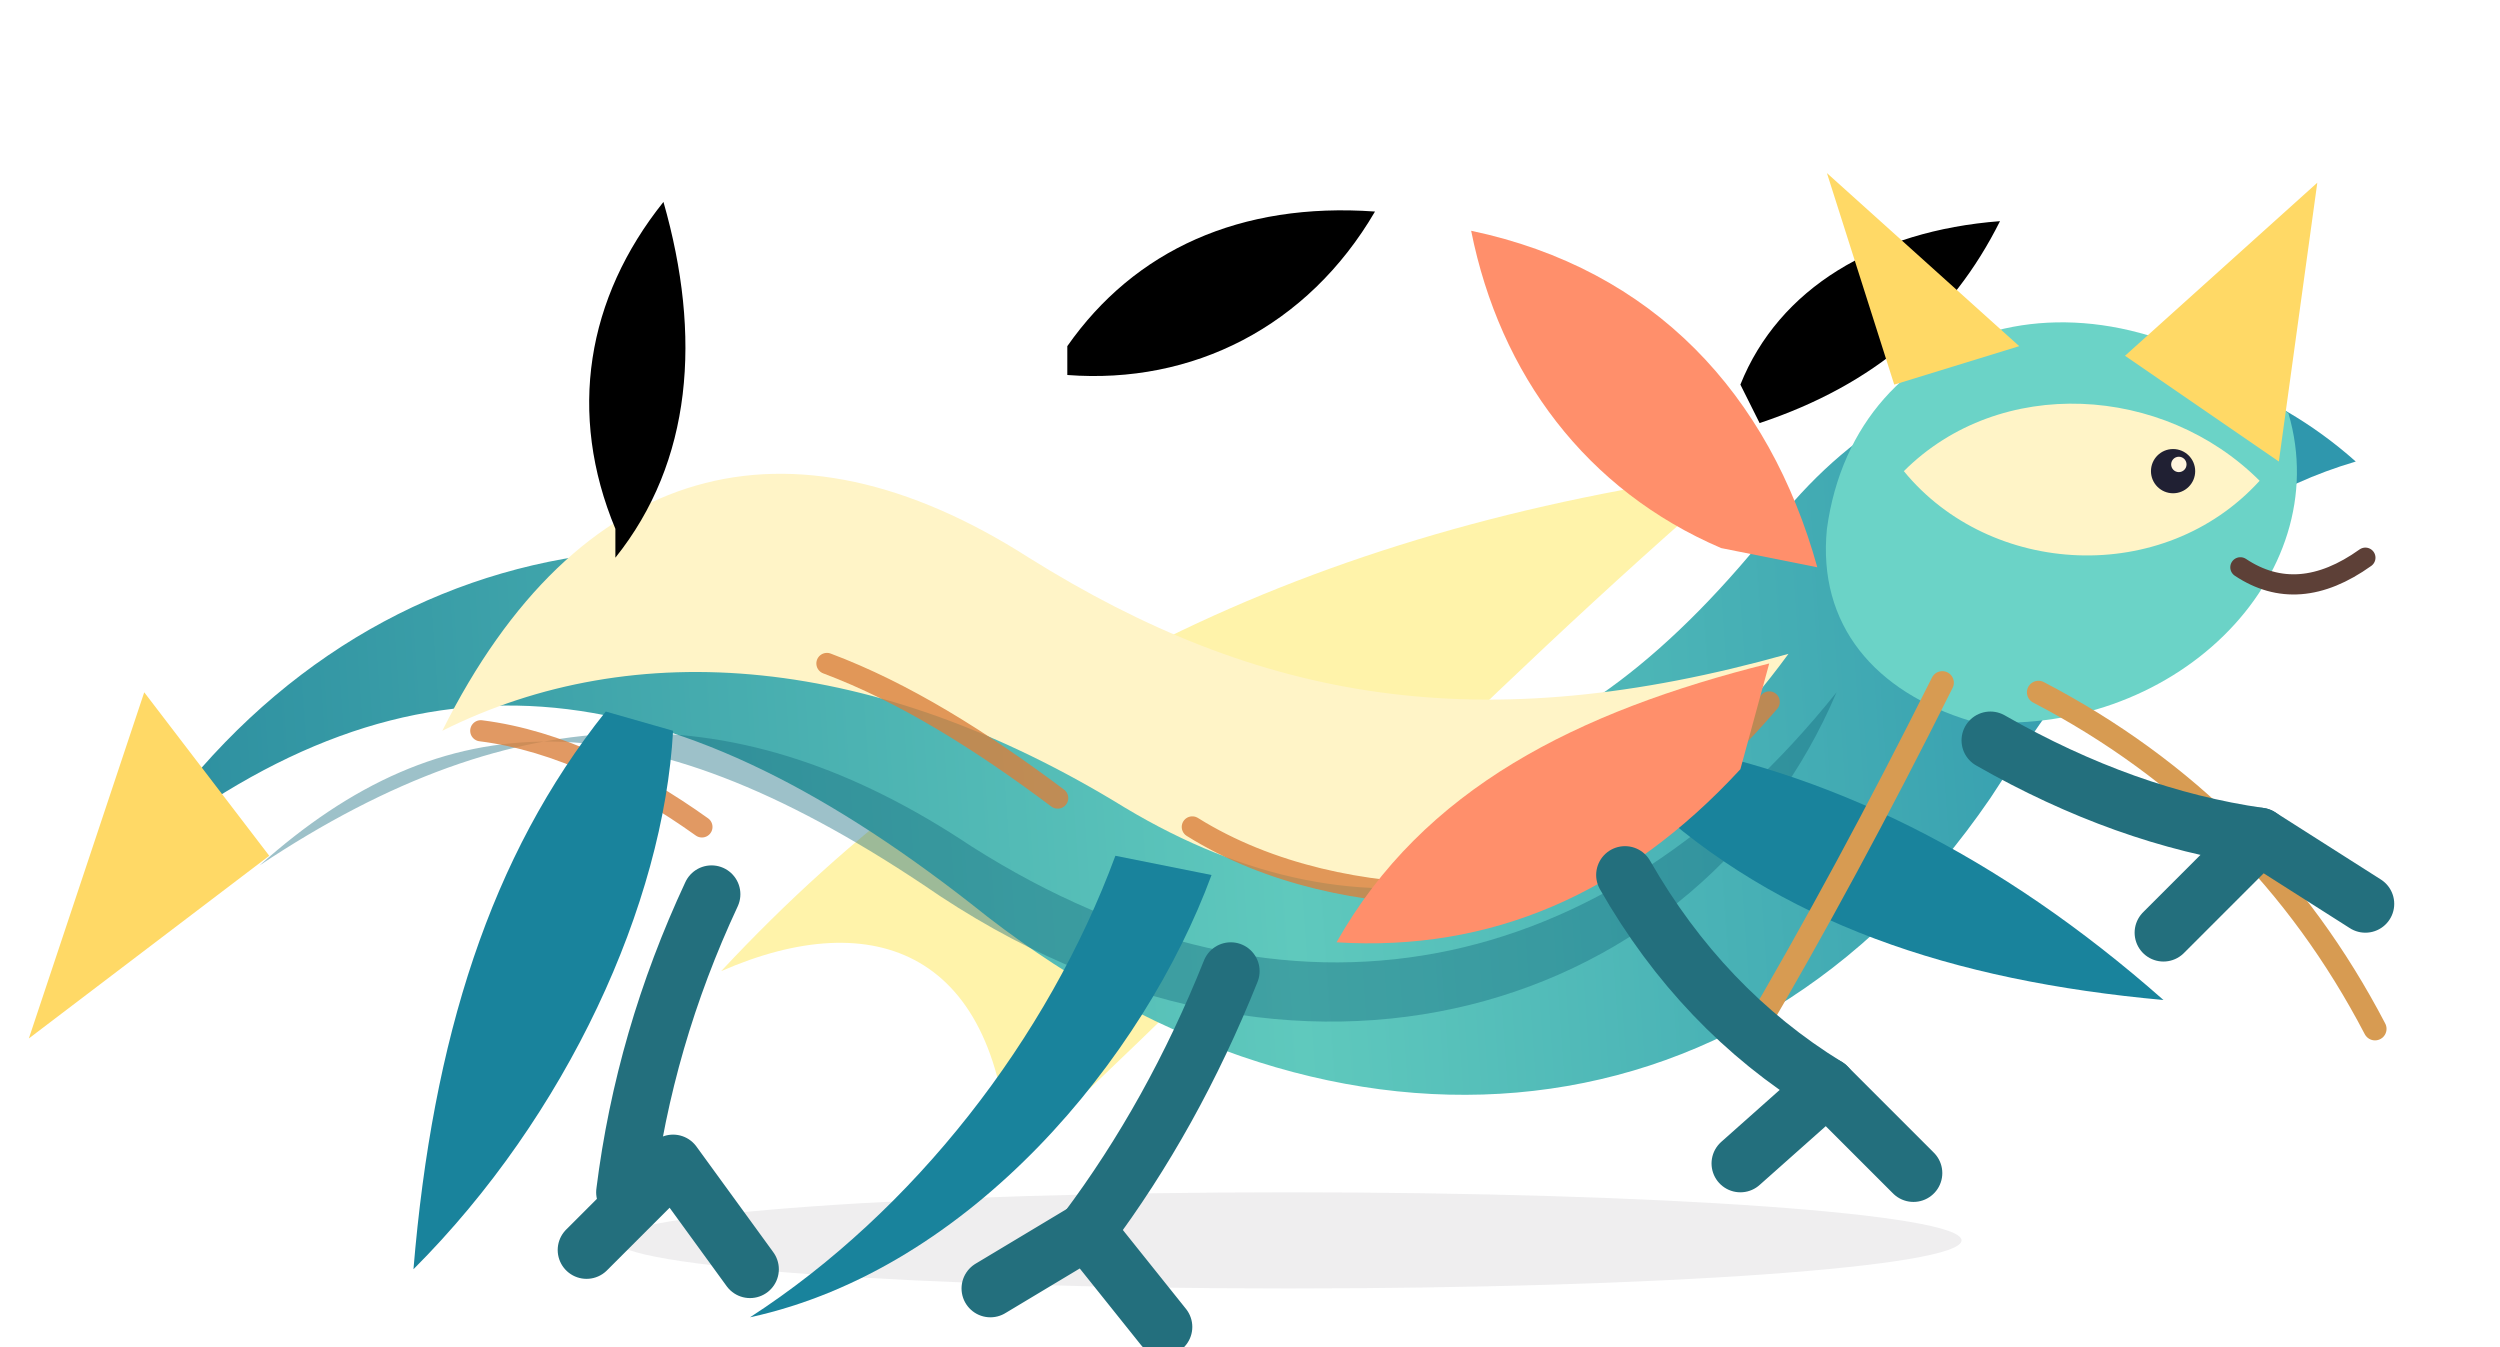
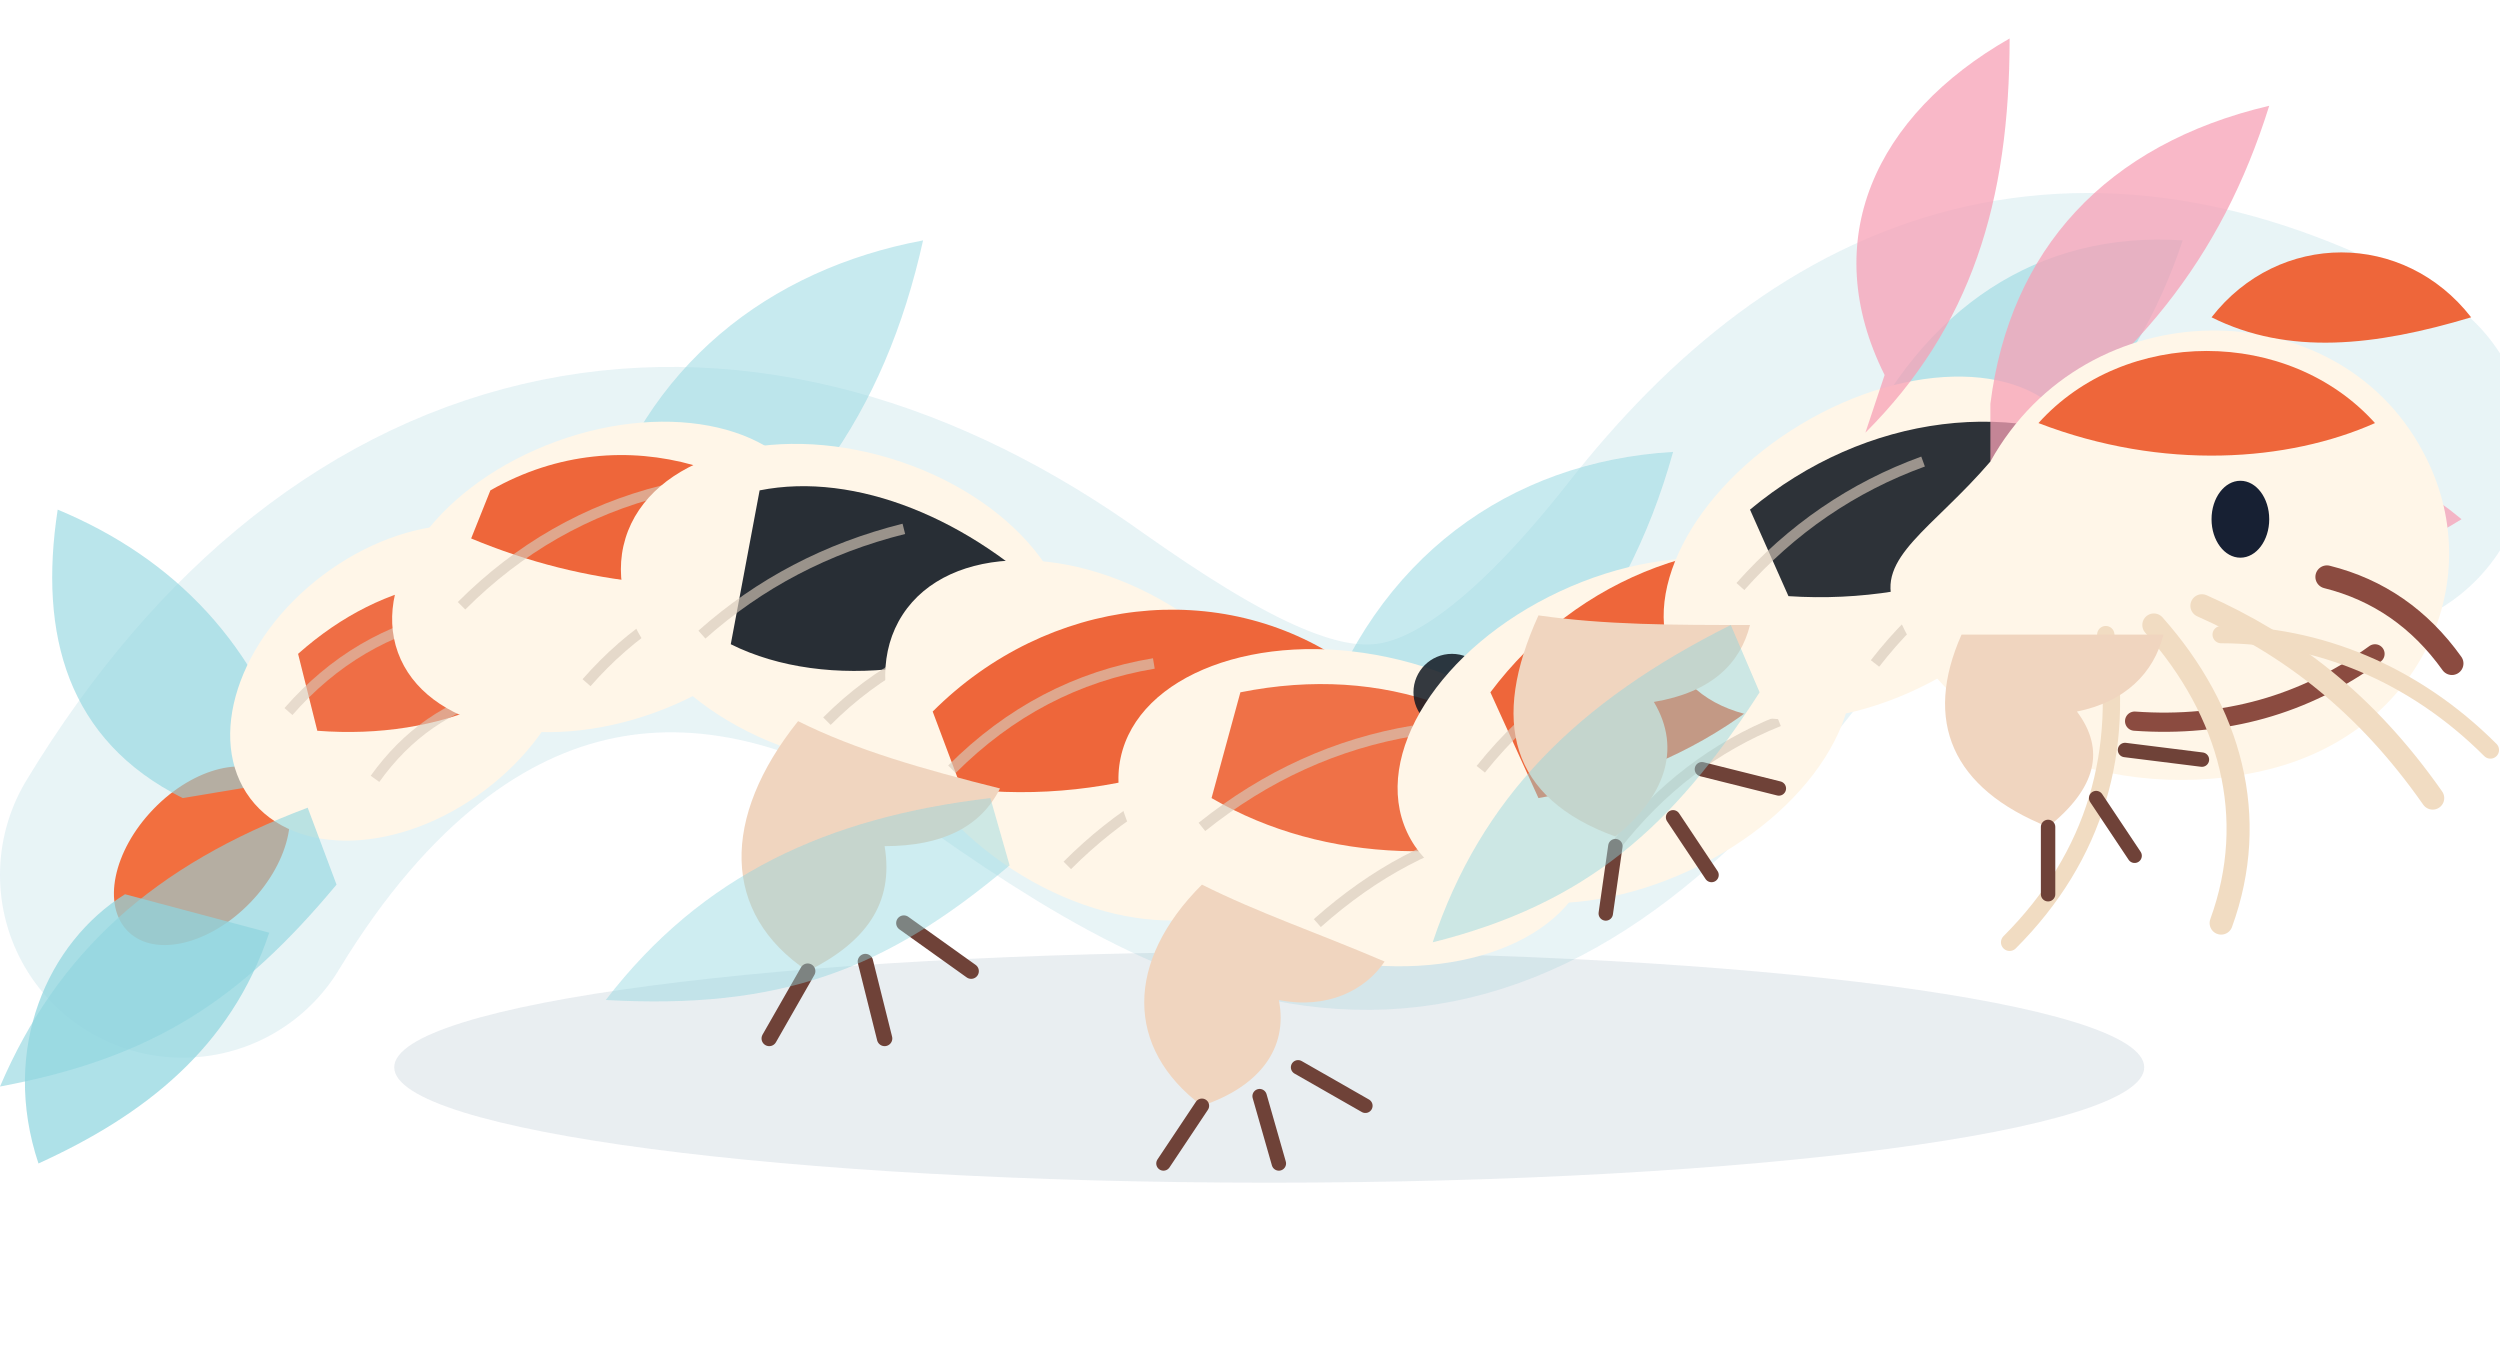
- <svg xmlns="http://www.w3.org/2000/svg" width="260" height="140" viewBox="0 0 260 140">
-   <defs>
-     <linearGradient id="body" x1="17" y1="81" x2="228" y2="66" gradientUnits="userSpaceOnUse">
-       <stop stop-color="#2d8fa0" />
-       <stop offset=".55" stop-color="#5fc9bd" />
-       <stop offset="1" stop-color="#2f97ad" />
-     </linearGradient>
-     <style>
-       .dragon {
-         transform-origin: 130px 74px;
-         animation: swim 2.4s ease-in-out infinite;
-       }
-       .finA {
-         transform-origin: center;
-         animation: finA 1.8s ease-in-out infinite;
-       }
-       .finB {
-         transform-origin: center;
-         animation: finB 2.2s ease-in-out infinite;
-       }
-       .whisker {
-         transform-origin: 214px 60px;
-         animation: whisk 2.2s ease-in-out infinite;
-       }
-       .glow {
-         transform-origin: 122px 75px;
-         animation: glow 1.9s ease-in-out infinite;
-       }
-       @keyframes swim {
-         0%,
-         100% {
-           transform: translateY(0) rotate(-1deg);
-         }
-         50% {
-           transform: translateY(-7px) rotate(2deg);
-         }
-       }
-       @keyframes finA {
-         0%,
-         100% {
-           transform: rotate(-4deg);
-         }
-         50% {
-           transform: rotate(8deg);
-         }
-       }
-       @keyframes finB {
-         0%,
-         100% {
-           transform: rotate(6deg);
-         }
-         50% {
-           transform: rotate(-5deg);
-         }
-       }
-       @keyframes whisk {
-         0%,
-         100% {
-           transform: translateY(0);
-         }
-         50% {
-           transform: translateY(5px);
-         }
-       }
-       @keyframes glow {
-         0%,
-         100% {
-           opacity: 0.2;
-           transform: scale(0.88) rotate(0);
-         }
-         50% {
-           opacity: 0.55;
-           transform: scale(1.08) rotate(18deg);
-         }
-       }
-       @media (prefers-reduced-motion: reduce) {
-         .dragon,
-         .finA,
-         .finB,
-         .whisker,
-         .glow {
-           animation: none;
-         }
-       }
-     </style>
-   </defs>
-   <ellipse cx="134" cy="129" rx="70" ry="5" fill="#2d2433" opacity=".08" />
-   <path class="glow" d="M75 101C102 72 136 55 181 49C153 73 129 99 105 121C104 99 91 94 75 101Z" fill="#fff3aa" />
+ <svg xmlns="http://www.w3.org/2000/svg" width="260" height="140" viewBox="0 0 260 140" role="img" aria-hidden="true">
+   <style>svg{overflow:visible}.dragon,.seg,.fin,.whisker,.mane,.leg{transform-box:view-box}.dragon{animation:bob 2.2s ease-in-out infinite;transform-origin:132px 70px}.seg{animation:wave 1.45s ease-in-out infinite}.s1{animation-delay:-1.28s}.s2{animation-delay:-1.16s}.s3{animation-delay:-1.04s}.s4{animation-delay:-.92s}.s5{animation-delay:-.8s}.s6{animation-delay:-.68s}.s7{animation-delay:-.56s}.s8{animation-delay:-.44s}.s9{animation-delay:-.32s}.s10{animation-delay:-.2s}.s11{animation-delay:-.08s}.fin{animation:fin 1.1s ease-in-out infinite;transform-origin:center}.whisker{animation:whisker 1.4s ease-in-out infinite;transform-origin:220px 58px}.mane{animation:mane 1.2s ease-in-out infinite;transform-origin:204px 47px}.leg{animation:leg .95s ease-in-out infinite;transform-origin:center}.l2,.l4{animation-delay:-.45s}@keyframes bob{0%,100%{transform:translateY(0) rotate(-1.5deg)}50%{transform:translateY(-6px) rotate(1.5deg)}}@keyframes wave{0%,100%{transform:translateY(-3px)}50%{transform:translateY(4px)}}@keyframes fin{0%,100%{transform:rotate(-5deg) translateY(0)}50%{transform:rotate(7deg) translateY(3px)}}@keyframes whisker{0%,100%{transform:rotate(-4deg)}50%{transform:rotate(6deg)}}@keyframes mane{0%,100%{transform:translateY(-2px)}50%{transform:translateY(3px)}}@keyframes leg{0%,100%{transform:translateY(0) rotate(-4deg)}50%{transform:translateY(3px) rotate(5deg)}}</style>
+   <ellipse cx="132" cy="111" rx="91" ry="12" fill="#7590a7" opacity=".16" />
  <g class="dragon">
-     <path d="M14 89C37 54 77 48 113 70C141 88 163 82 185 54C201 34 227 32 245 48C228 53 218 66 207 83C181 121 137 123 101 94C69 69 43 66 14 89Z" fill="url(#body)" />
-     <path d="M27 90C54 72 77 72 101 88C134 109 167 102 191 72C177 105 135 119 96 92C66 72 46 73 27 90Z" fill="#166b7e" opacity=".42" />
-     <path d="M46 76C66 66 91 68 117 84C142 99 167 94 186 68C154 77 131 73 107 58C82 42 60 48 46 76Z" fill="#fff4c7" />
-     <path d="M50 76C58 77 66 81 73 86M86 69C94 72 102 77 110 83M124 86C132 91 142 93 151 93M164 88C172 85 178 80 184 73" stroke="#d97f3c" stroke-width="2.2" stroke-linecap="round" fill="none" opacity=".8" />
-     <path d="M28 89L3 108L15 72Z" fill="#ffd966" />
-     <path class="finA" d="M63 74C51 89 45 108 43 132C59 116 69 94 70 76Z" fill="#19839c" />
-     <path class="finB" d="M116 89C109 108 95 126 78 137C101 132 119 110 126 91Z" fill="#19839c" />
-     <path class="finA" d="M171 83C185 96 203 102 225 104C208 89 190 80 171 77Z" fill="#19839c" />
-     <path class="finB" d="M179 57C165 51 156 39 153 24C172 28 184 41 189 59Z" fill="#ff8f6b" />
-     <path class="finA" d="M181 80C169 93 155 99 139 98C148 82 164 74 184 69Z" fill="#ff8f6b" />
-     <path class="mane" d="M181 40C185 30 195 24 208 23C203 33 195 40 183 44Z" />
-     <path class="mane" d="M111 36C118 26 129 21 143 22C136 34 124 40 111 39Z" />
-     <path class="mane" d="M64 55C59 43 61 31 69 21C73 35 72 48 64 58Z" />
-     <g transform="translate(190 40)">
-       <path d="M0 15C3 -7 28 -14 48 3C53 20 36 37 15 35C5 32 -1 25 0 15Z" fill="#6bd3c7" />
-       <path d="M8 9C18 -1 35 0 45 10C35 21 17 20 8 9Z" fill="#fff4c7" />
-       <path d="M7 0L0 -22L20 -4Z" fill="#ffd966" />
-       <path d="M31 -3L51 -21L47 8Z" fill="#ffd966" />
-       <circle cx="36" cy="9" r="2.3" fill="#202033" />
-       <circle cx="36.6" cy="8.3" r=".8" fill="#fff4de" />
-       <path d="M43 19Q49 23 56 18" stroke="#5d4037" stroke-width="2.1" stroke-linecap="round" fill="none" />
-       <path class="whisker" d="M12 31Q2 51 -8 68" stroke="#d79b52" stroke-width="2.4" stroke-linecap="round" fill="none" />
-       <path class="whisker" d="M22 32Q45 44 57 67" stroke="#d79b52" stroke-width="2.4" stroke-linecap="round" fill="none" />
+     <path d="M19 91c23-38 57-43 89-20 27 19 44 24 70-9 18-23 39-30 66-15" fill="none" stroke="#6cb6c8" stroke-width="38" stroke-linecap="round" stroke-linejoin="round" opacity=".16" />
+     <g class="fin s3">
+       <path class="fin" d="M62 55c5-17 18-27 34-30-4 18-13 31-30 41z" fill="#8fd5df" opacity=".5" />
    </g>
-     <g fill="none" stroke="#236f7d" stroke-width="6" stroke-linecap="round">
-       <path d="M74 93Q67 108 65 124" />
-       <path d="M70 121L61 130M70 121L78 132" />
-       <path d="M128 101Q122 116 113 128" />
-       <path d="M113 128L103 134M113 128L121 138" />
-       <path d="M169 91Q177 105 190 113" />
-       <path d="M190 113L199 122M190 113L181 121" />
-       <path d="M207 77Q221 85 235 87" />
-       <path d="M235 87L246 94M235 87L225 97" />
+     <g class="fin s6">
+       <path class="fin" d="M137 76c6-18 20-28 37-29-5 18-16 31-34 40z" fill="#8fd5df" opacity=".5" />
    </g>
+     <g class="fin s9">
+       <path class="fin" d="M193 47c7-15 19-23 34-22-5 15-15 26-31 32z" fill="#8fd5df" opacity=".55" />
+     </g>
+     <g class="seg s1">
+       <ellipse cx="21" cy="89" rx="11" ry="7" transform="rotate(-46 21 89)" fill="#f26f3f" />
+       <path d="M13 93c-8 5-13 16-9 28 11-5 20-12 24-24z" fill="#8fd5df" opacity=".72" />
+       <path d="M19 83c-12-6-15-17-13-30 12 5 21 14 25 28z" fill="#8fd5df" opacity=".62" />
+     </g>
+     <g class="seg s2">
+       <ellipse cx="42" cy="71" rx="20" ry="14" transform="rotate(-37 42 71)" fill="#fff6e8" />
+       <path d="M31 68c9-8 20-10 31-5-5 9-16 14-29 13z" fill="#ee663a" opacity=".94" />
+       <path d="M39 81q5-7 13-9M30 74q7-8 17-10" stroke="#d7c9ba" stroke-width="1.1" fill="none" opacity=".6" />
+     </g>
+     <g class="seg s3">
+       <ellipse cx="63" cy="60" rx="23" ry="15" transform="rotate(-20 63 60)" fill="#fff6e8" />
+       <path d="M51 51c14-8 30-2 37 9-15 2-27 1-39-4z" fill="#ee663a" />
+       <path d="M61 71q7-8 17-11M48 63q9-9 21-12" stroke="#d7c9ba" stroke-width="1.1" fill="none" opacity=".65" />
+     </g>
+     <g class="seg s4">
+       <ellipse cx="88" cy="63" rx="24" ry="16" transform="rotate(17 88 63)" fill="#fff6e8" />
+       <path d="M79 51c10-2 22 3 31 12-9 7-24 9-34 4z" fill="#111821" opacity=".9" />
+       <path d="M86 75q8-8 19-10M73 66q9-8 21-11" stroke="#d7c9ba" stroke-width="1.1" fill="none" opacity=".65" />
+     </g>
+     <g class="seg s5">
+       <ellipse cx="114" cy="77" rx="24" ry="16" transform="rotate(33 114 77)" fill="#fff6e8" />
+       <path d="M97 74c12-12 30-14 43-5-8 9-24 15-40 13z" fill="#ee663a" />
+       <path d="M111 90q8-8 18-11M99 80q9-9 21-11" stroke="#d7c9ba" stroke-width="1.1" fill="none" opacity=".65" />
+     </g>
+     <g class="seg s6">
+       <ellipse cx="141" cy="84" rx="25" ry="16" transform="rotate(12 141 84)" fill="#fff6e8" />
+       <path d="M129 72c15-3 28 2 37 13-13 5-28 5-40-2z" fill="#ee663a" opacity=".92" />
+       <circle cx="151" cy="72" r="4" fill="#111821" opacity=".85" />
+       <path d="M137 96q9-8 19-10M125 86q10-8 22-10" stroke="#d7c9ba" stroke-width="1.1" fill="none" opacity=".65" />
+     </g>
+     <g class="seg s7">
+       <ellipse cx="169" cy="76" rx="25" ry="16" transform="rotate(-25 169 76)" fill="#fff6e8" />
+       <path d="M155 72c9-12 24-18 39-14-4 12-17 22-34 25z" fill="#ee663a" />
+       <path d="M168 88q7-9 17-13M154 80q8-10 20-14" stroke="#d7c9ba" stroke-width="1.1" fill="none" opacity=".65" />
+     </g>
+     <g class="seg s8">
+       <ellipse cx="195" cy="57" rx="24" ry="15" transform="rotate(-31 195 57)" fill="#fff6e8" />
+       <path d="M182 53c12-10 28-12 40-5-7 9-21 15-36 14z" fill="#111821" opacity=".88" />
+       <path d="M195 69q7-9 16-12M181 61q8-9 19-13" stroke="#d7c9ba" stroke-width="1.1" fill="none" opacity=".65" />
+     </g>
+     <g class="mane">
+       <path d="M196 39c-7-14-1-27 13-35 0 17-4 30-15 41zM207 42c2-16 12-27 29-31-5 16-14 27-29 37zM216 53c14-9 28-9 40 1-13 8-27 10-42 6z" fill="#f7a0b6" opacity=".75" />
+     </g>
+     <g class="seg s9">
+       <path d="M207 48c10-18 36-18 45-1 7 13 0 29-16 33-16 4-34-3-39-17-2-5 4-8 10-15z" fill="#fff6e8" />
+       <path d="M212 44c9-10 26-10 35 0-9 4-22 5-35 0z" fill="#ee663a" />
+       <path d="M230 33c7-9 20-9 27 0-10 3-19 4-27 0z" fill="#ee663a" />
+       <ellipse cx="233" cy="54" rx="3" ry="4" fill="#172033" />
+       <path d="M242 60q8 2 13 9" stroke="#8b4b40" stroke-width="2.4" fill="none" stroke-linecap="round" />
+       <path d="M247 68q-11 8-25 7" stroke="#8b4b40" stroke-width="2" fill="none" stroke-linecap="round" />
+     </g>
+     <g class="whisker">
+       <path d="M229 63c9 4 17 10 24 20M224 65c8 9 11 20 7 31" stroke="#f1dcc2" stroke-width="2.4" fill="none" stroke-linecap="round" />
+       <path d="M231 66c10 0 20 4 28 12M219 66c2 12-1 23-10 32" stroke="#f1dcc2" stroke-width="1.8" fill="none" stroke-linecap="round" />
+     </g>
+     <g class="leg l1">
+       <path d="M83 75c-8 10-8 20 1 26 6-3 9-7 8-13 6 0 10-2 12-6-8-2-15-4-21-7z" fill="#f0d5bf" />
+       <path d="M84 101l-4 7M90 100l2 8M94 96l7 5" stroke="#6f4238" stroke-width="1.6" stroke-linecap="round" />
+     </g>
+     <g class="leg l2">
+       <path d="M125 92c-8 8-8 17 0 23 6-2 9-6 8-11 5 1 9-1 11-4-7-3-13-5-19-8z" fill="#f0d5bf" />
+       <path d="M125 115l-4 6M131 114l2 7M135 111l7 4" stroke="#6f4238" stroke-width="1.5" stroke-linecap="round" />
+     </g>
+     <g class="leg l3">
+       <path d="M160 64c-5 11-3 19 8 23 5-4 7-9 4-14 6-1 9-4 10-8-8 0-15 0-22-1z" fill="#f0d5bf" />
+       <path d="M168 88l-1 7M174 85l4 6M177 80l8 2" stroke="#6f4238" stroke-width="1.5" stroke-linecap="round" />
+     </g>
+     <g class="leg l4">
+       <path d="M204 66c-4 9-1 16 9 20 5-4 6-8 3-12 5-1 8-4 9-8-7 0-14 0-21 0z" fill="#f0d5bf" />
+       <path d="M213 86v7M218 83l4 6M221 78l8 1" stroke="#6f4238" stroke-width="1.5" stroke-linecap="round" />
+     </g>
+     <path class="fin" d="M35 92c-10 12-19 18-35 21 6-14 16-23 32-29z" fill="#8fd5df" opacity=".62" />
+     <path class="fin" d="M105 90c-13 11-24 15-42 14 10-13 23-19 40-21z" fill="#8fd5df" opacity=".44" />
+     <path class="fin" d="M183 72c-9 14-18 22-34 26 5-15 15-25 31-33z" fill="#8fd5df" opacity=".46" />
  </g>
</svg>
